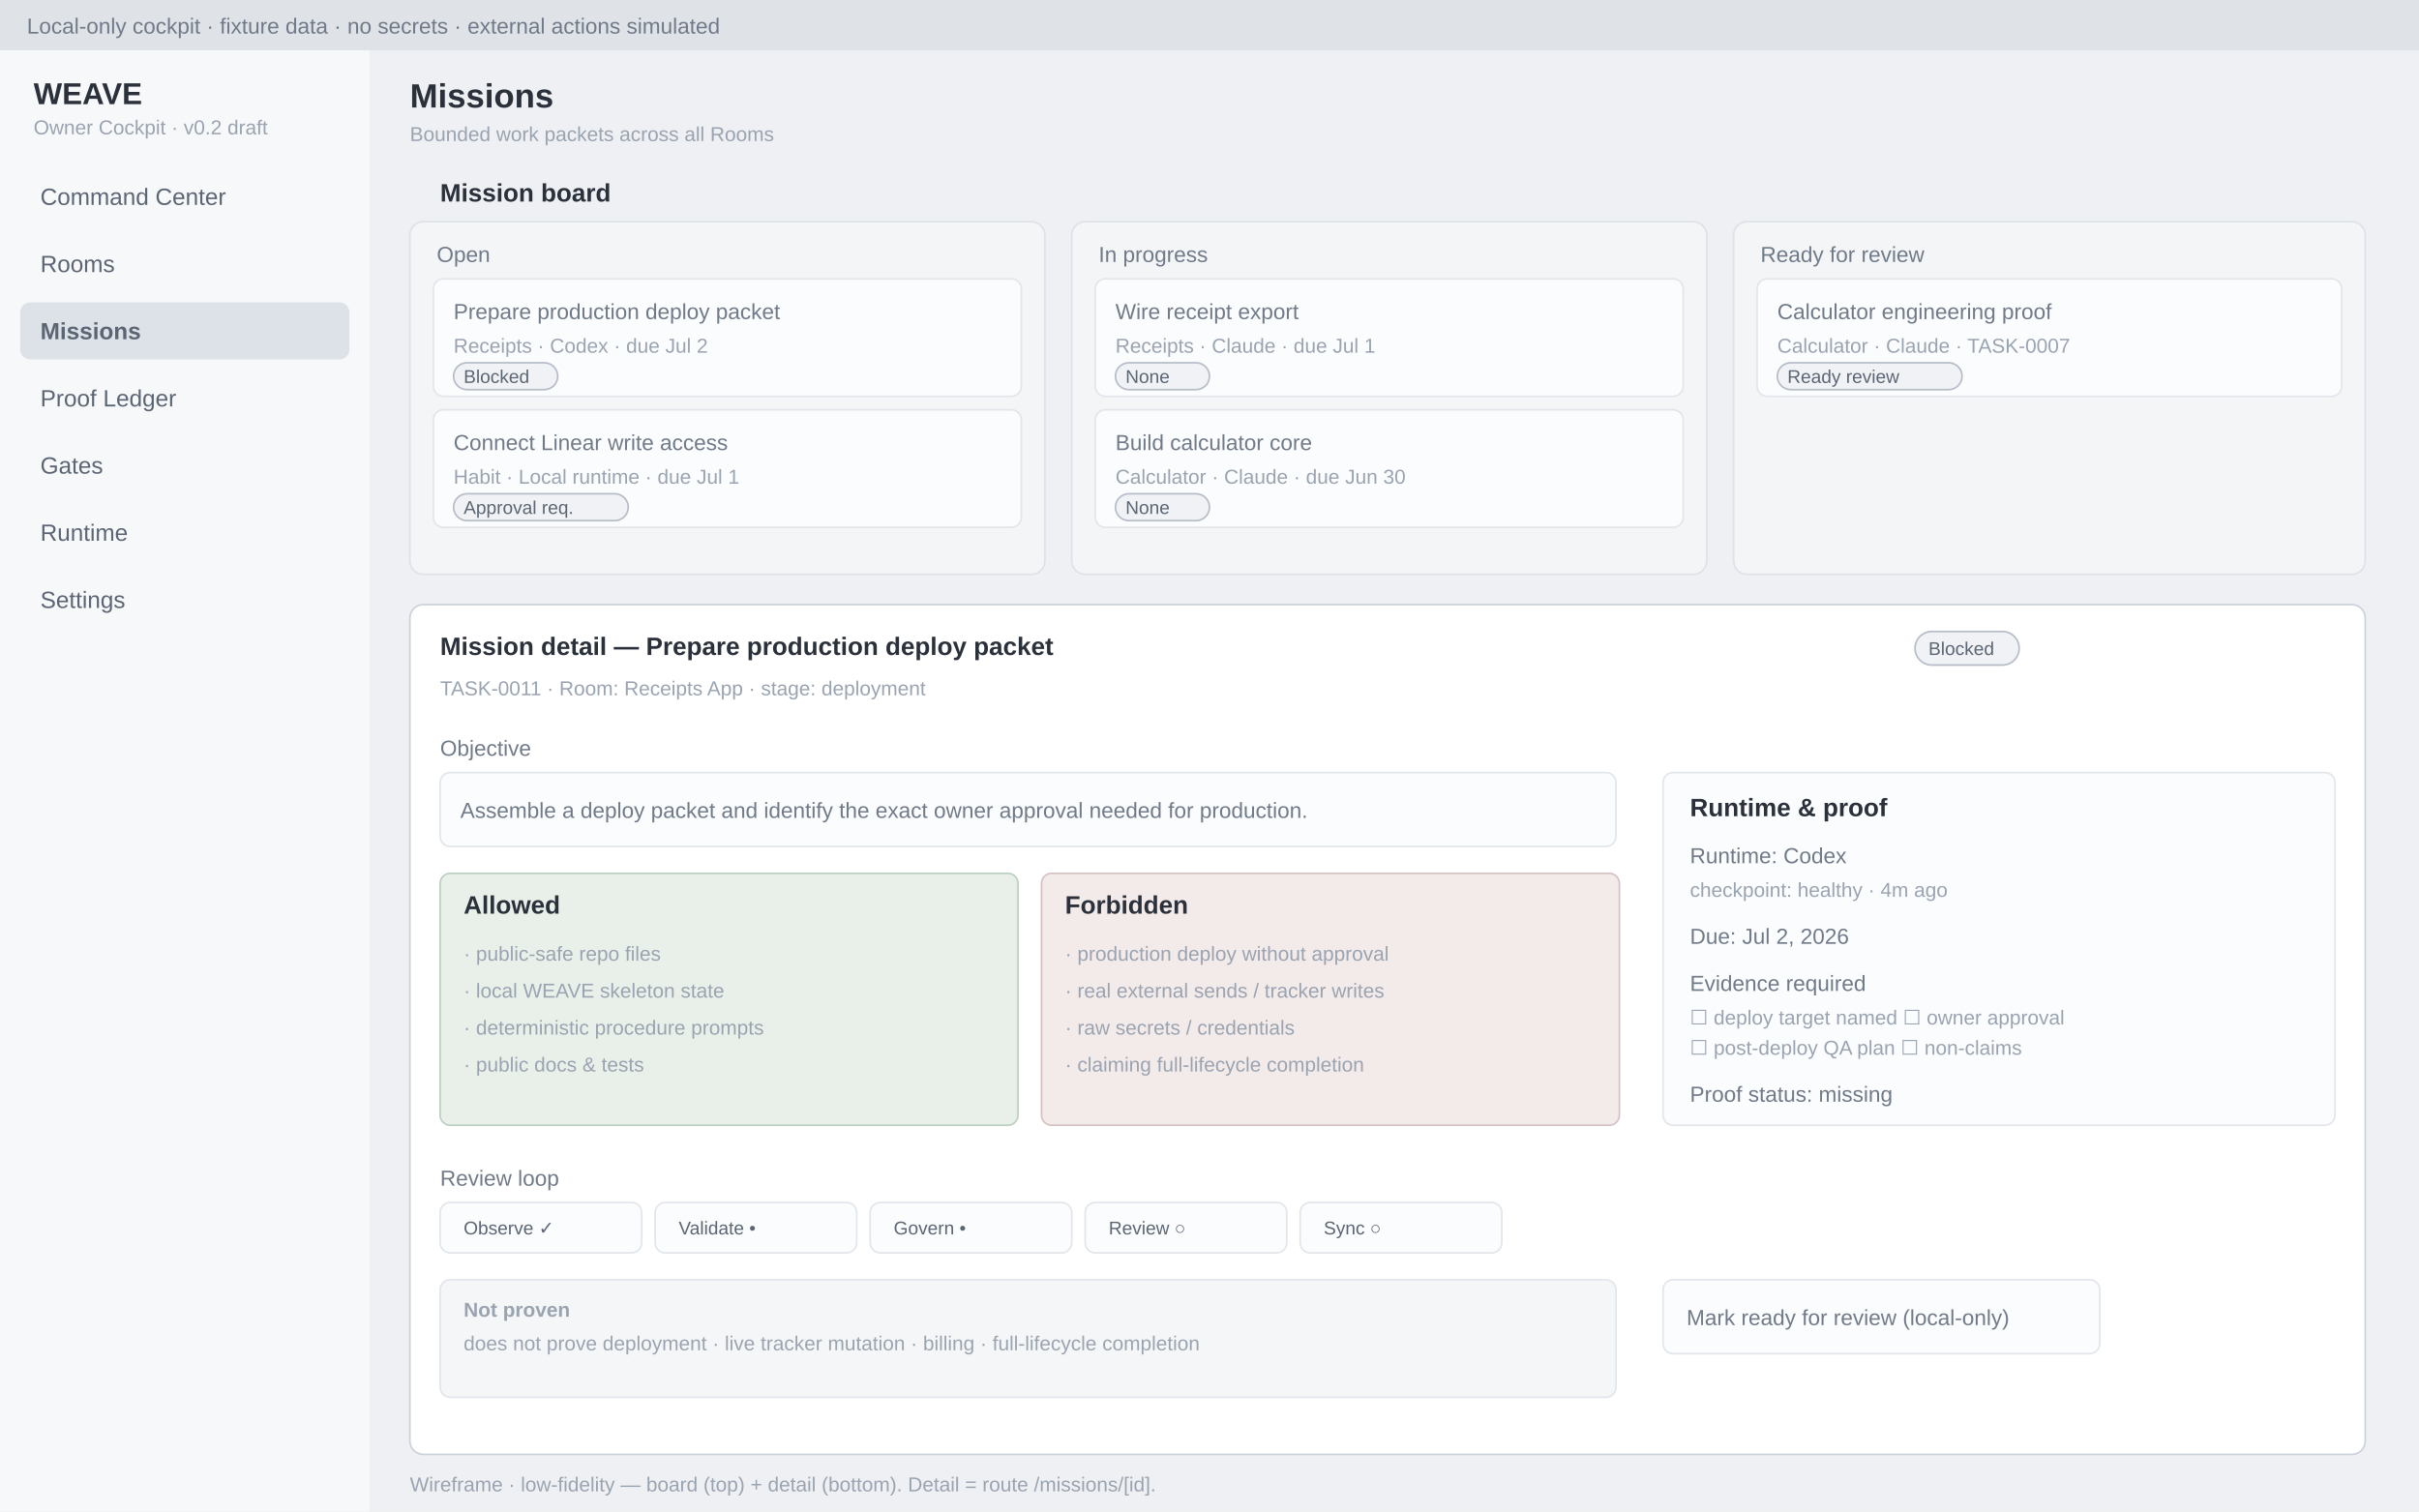
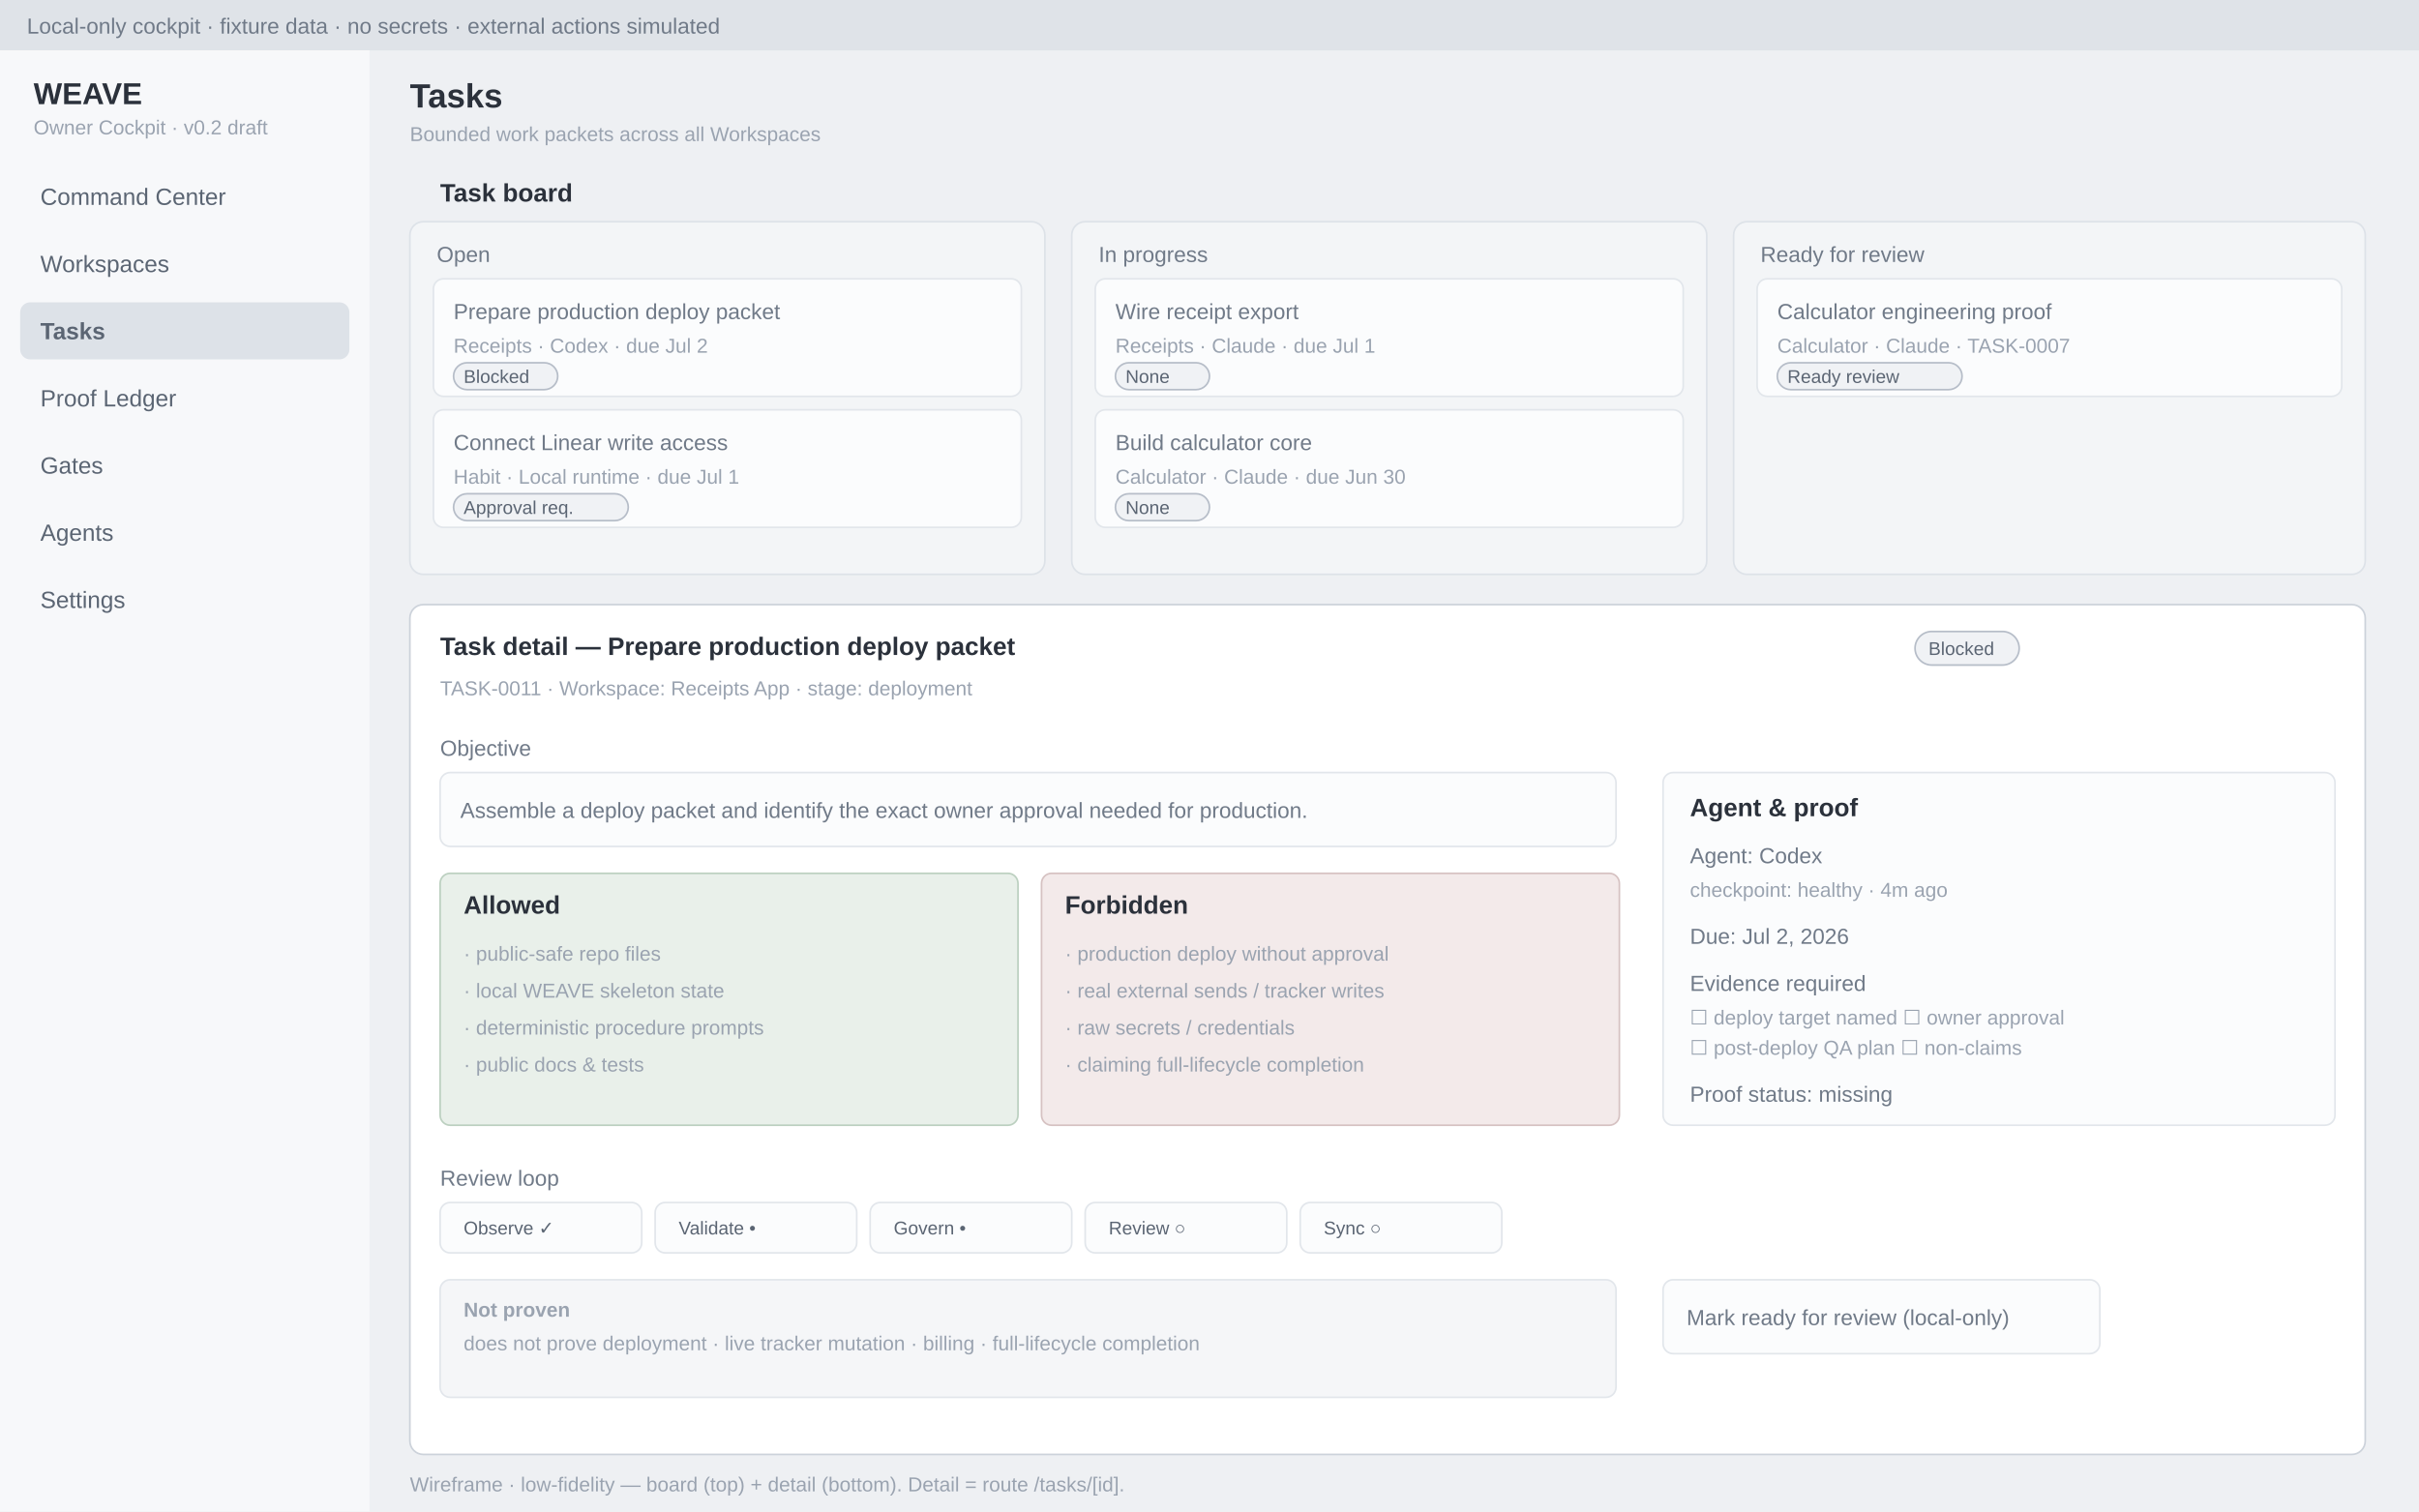
<svg xmlns="http://www.w3.org/2000/svg" viewBox="0 0 1440 900" font-family="Segoe UI, Arial, sans-serif">
  <style>
    .page{fill:#eef0f3}.banner{fill:#dfe3e8}.nav{fill:#f7f8fa}
    .navItem{fill:#5b6573;font-size:14px}.navActive{fill:#dde2e8}
    .brand{fill:#2b313b;font-weight:700;font-size:18px}.sub{fill:#9aa3b0;font-size:12px}
    .panel{fill:#ffffff;stroke:#ccd2da}.title{fill:#2b313b;font-weight:700;font-size:20px}
    .h2{fill:#2b313b;font-weight:600;font-size:15px}.label{fill:#707a88;font-size:13px}
    .muted{fill:#9aa3b0;font-size:12px}.chip{fill:#f0f2f5;stroke:#b6bdc8}.chipT{fill:#5b6573;font-size:11px}
    .row{fill:#fbfcfd;stroke:#e2e6eb}.col{fill:#f3f5f7;stroke:#dde2e8}
    .ok{fill:#e9f0ea;stroke:#bcd0c0}.no{fill:#f3eaea;stroke:#d6c2c2}
  </style>
  <rect class="page" width="1440" height="900" />
  <rect class="banner" width="1440" height="30" />
  <text x="16" y="20" class="label">Local-only cockpit · fixture data · no secrets · external actions simulated</text>
  <rect class="nav" y="30" width="220" height="870" />
  <text x="20" y="62" class="brand">WEAVE</text>
  <text x="20" y="80" class="sub">Owner Cockpit · v0.2 draft</text>
  <text x="24" y="122" class="navItem">Command Center</text>
-   <text x="24" y="162" class="navItem">Rooms</text>
+   <text x="24" y="162" class="navItem">Workspaces</text>
  <rect class="navActive" x="12" y="180" width="196" height="34" rx="6" />
-   <text x="24" y="202" class="navItem" font-weight="700" fill="#2b313b">Missions</text>
+   <text x="24" y="202" class="navItem" font-weight="700" fill="#2b313b">Tasks</text>
  <text x="24" y="242" class="navItem">Proof Ledger</text>
  <text x="24" y="282" class="navItem">Gates</text>
-   <text x="24" y="322" class="navItem">Runtime</text>
+   <text x="24" y="322" class="navItem">Agents</text>
  <text x="24" y="362" class="navItem">Settings</text>
-   <text x="244" y="64" class="title">Missions</text>
-   <text x="244" y="84" class="muted">Bounded work packets across all Rooms</text>
-   <text x="262" y="120" class="h2">Mission board</text>
+   <text x="244" y="64" class="title">Tasks</text>
+   <text x="244" y="84" class="muted">Bounded work packets across all Workspaces</text>
+   <text x="262" y="120" class="h2">Task board</text>
  <rect class="col" x="244" y="132" width="378" height="210" rx="8" />
  <text x="260" y="156" class="label">Open</text>
  <rect class="row" x="258" y="166" width="350" height="70" rx="6" />
  <text x="270" y="190" class="label">Prepare production deploy packet</text>
  <text x="270" y="210" class="muted">Receipts · Codex · due Jul 2</text>
  <rect class="chip" x="270" y="216" width="62" height="16" rx="8" />
  <text x="276" y="228" class="chipT">Blocked</text>
  <rect class="row" x="258" y="244" width="350" height="70" rx="6" />
  <text x="270" y="268" class="label">Connect Linear write access</text>
  <text x="270" y="288" class="muted">Habit · Local runtime · due Jul 1</text>
  <rect class="chip" x="270" y="294" width="104" height="16" rx="8" />
  <text x="276" y="306" class="chipT">Approval req.</text>
  <rect class="col" x="638" y="132" width="378" height="210" rx="8" />
  <text x="654" y="156" class="label">In progress</text>
  <rect class="row" x="652" y="166" width="350" height="70" rx="6" />
  <text x="664" y="190" class="label">Wire receipt export</text>
  <text x="664" y="210" class="muted">Receipts · Claude · due Jul 1</text>
  <rect class="chip" x="664" y="216" width="56" height="16" rx="8" />
  <text x="670" y="228" class="chipT">None</text>
  <rect class="row" x="652" y="244" width="350" height="70" rx="6" />
  <text x="664" y="268" class="label">Build calculator core</text>
  <text x="664" y="288" class="muted">Calculator · Claude · due Jun 30</text>
  <rect class="chip" x="664" y="294" width="56" height="16" rx="8" />
  <text x="670" y="306" class="chipT">None</text>
  <rect class="col" x="1032" y="132" width="376" height="210" rx="8" />
  <text x="1048" y="156" class="label">Ready for review</text>
  <rect class="row" x="1046" y="166" width="348" height="70" rx="6" />
  <text x="1058" y="190" class="label">Calculator engineering proof</text>
  <text x="1058" y="210" class="muted">Calculator · Claude · TASK-0007</text>
  <rect class="chip" x="1058" y="216" width="110" height="16" rx="8" />
  <text x="1064" y="228" class="chipT">Ready review</text>
  <rect class="panel" x="244" y="360" width="1164" height="506" rx="8" />
-   <text x="262" y="390" class="h2">Mission detail — Prepare production deploy packet</text>
-   <text x="262" y="414" class="muted">TASK-0011 · Room: Receipts App · stage: deployment</text>
+   <text x="262" y="390" class="h2">Task detail — Prepare production deploy packet</text>
+   <text x="262" y="414" class="muted">TASK-0011 · Workspace: Receipts App · stage: deployment</text>
  <rect class="chip" x="1140" y="376" width="62" height="20" rx="10" />
  <text x="1148" y="390" class="chipT">Blocked</text>
  <text x="262" y="450" class="label">Objective</text>
  <rect class="row" x="262" y="460" width="700" height="44" rx="6" />
  <text x="274" y="487" class="label">Assemble a deploy packet and identify the exact owner approval needed for production.</text>
  <rect class="ok" x="262" y="520" width="344" height="150" rx="6" />
  <text x="276" y="544" class="h2">Allowed</text>
  <text x="276" y="572" class="muted">· public-safe repo files</text>
  <text x="276" y="594" class="muted">· local WEAVE skeleton state</text>
  <text x="276" y="616" class="muted">· deterministic procedure prompts</text>
  <text x="276" y="638" class="muted">· public docs &amp; tests</text>
  <rect class="no" x="620" y="520" width="344" height="150" rx="6" />
  <text x="634" y="544" class="h2">Forbidden</text>
  <text x="634" y="572" class="muted">· production deploy without approval</text>
  <text x="634" y="594" class="muted">· real external sends / tracker writes</text>
  <text x="634" y="616" class="muted">· raw secrets / credentials</text>
  <text x="634" y="638" class="muted">· claiming full-lifecycle completion</text>
  <rect class="row" x="990" y="460" width="400" height="210" rx="6" />
-   <text x="1006" y="486" class="h2">Runtime &amp; proof</text>
-   <text x="1006" y="514" class="label">Runtime: Codex</text>
+   <text x="1006" y="486" class="h2">Agent &amp; proof</text>
+   <text x="1006" y="514" class="label">Agent: Codex</text>
  <text x="1006" y="534" class="muted">checkpoint: healthy · 4m ago</text>
  <text x="1006" y="562" class="label">Due: Jul 2, 2026</text>
  <text x="1006" y="590" class="label">Evidence required</text>
  <text x="1006" y="610" class="muted">☐ deploy target named  ☐ owner approval</text>
  <text x="1006" y="628" class="muted">☐ post-deploy QA plan  ☐ non-claims</text>
  <text x="1006" y="656" class="label">Proof status: missing</text>
  <text x="262" y="706" class="label">Review loop</text>
  <g>
    <rect class="row" x="262" y="716" width="120" height="30" rx="6" />
    <text x="276" y="735" class="chipT">Observe ✓</text>
    <rect class="row" x="390" y="716" width="120" height="30" rx="6" />
    <text x="404" y="735" class="chipT">Validate •</text>
    <rect class="row" x="518" y="716" width="120" height="30" rx="6" />
    <text x="532" y="735" class="chipT">Govern •</text>
    <rect class="row" x="646" y="716" width="120" height="30" rx="6" />
    <text x="660" y="735" class="chipT">Review ○</text>
    <rect class="row" x="774" y="716" width="120" height="30" rx="6" />
    <text x="788" y="735" class="chipT">Sync ○</text>
  </g>
  <rect x="262" y="762" width="700" height="70" rx="6" fill="#f5f6f8" stroke="#e2e6eb" />
  <text x="276" y="784" class="muted" font-weight="700">Not proven</text>
  <text x="276" y="804" class="muted">does not prove deployment · live tracker mutation · billing · full-lifecycle completion</text>
  <rect class="row" x="990" y="762" width="260" height="44" rx="6" />
  <text x="1004" y="789" class="label">Mark ready for review (local-only)</text>
-   <text x="244" y="888" class="muted">Wireframe · low-fidelity — board (top) + detail (bottom). Detail = route /missions/[id].</text>
+   <text x="244" y="888" class="muted">Wireframe · low-fidelity — board (top) + detail (bottom). Detail = route /tasks/[id].</text>
</svg>
